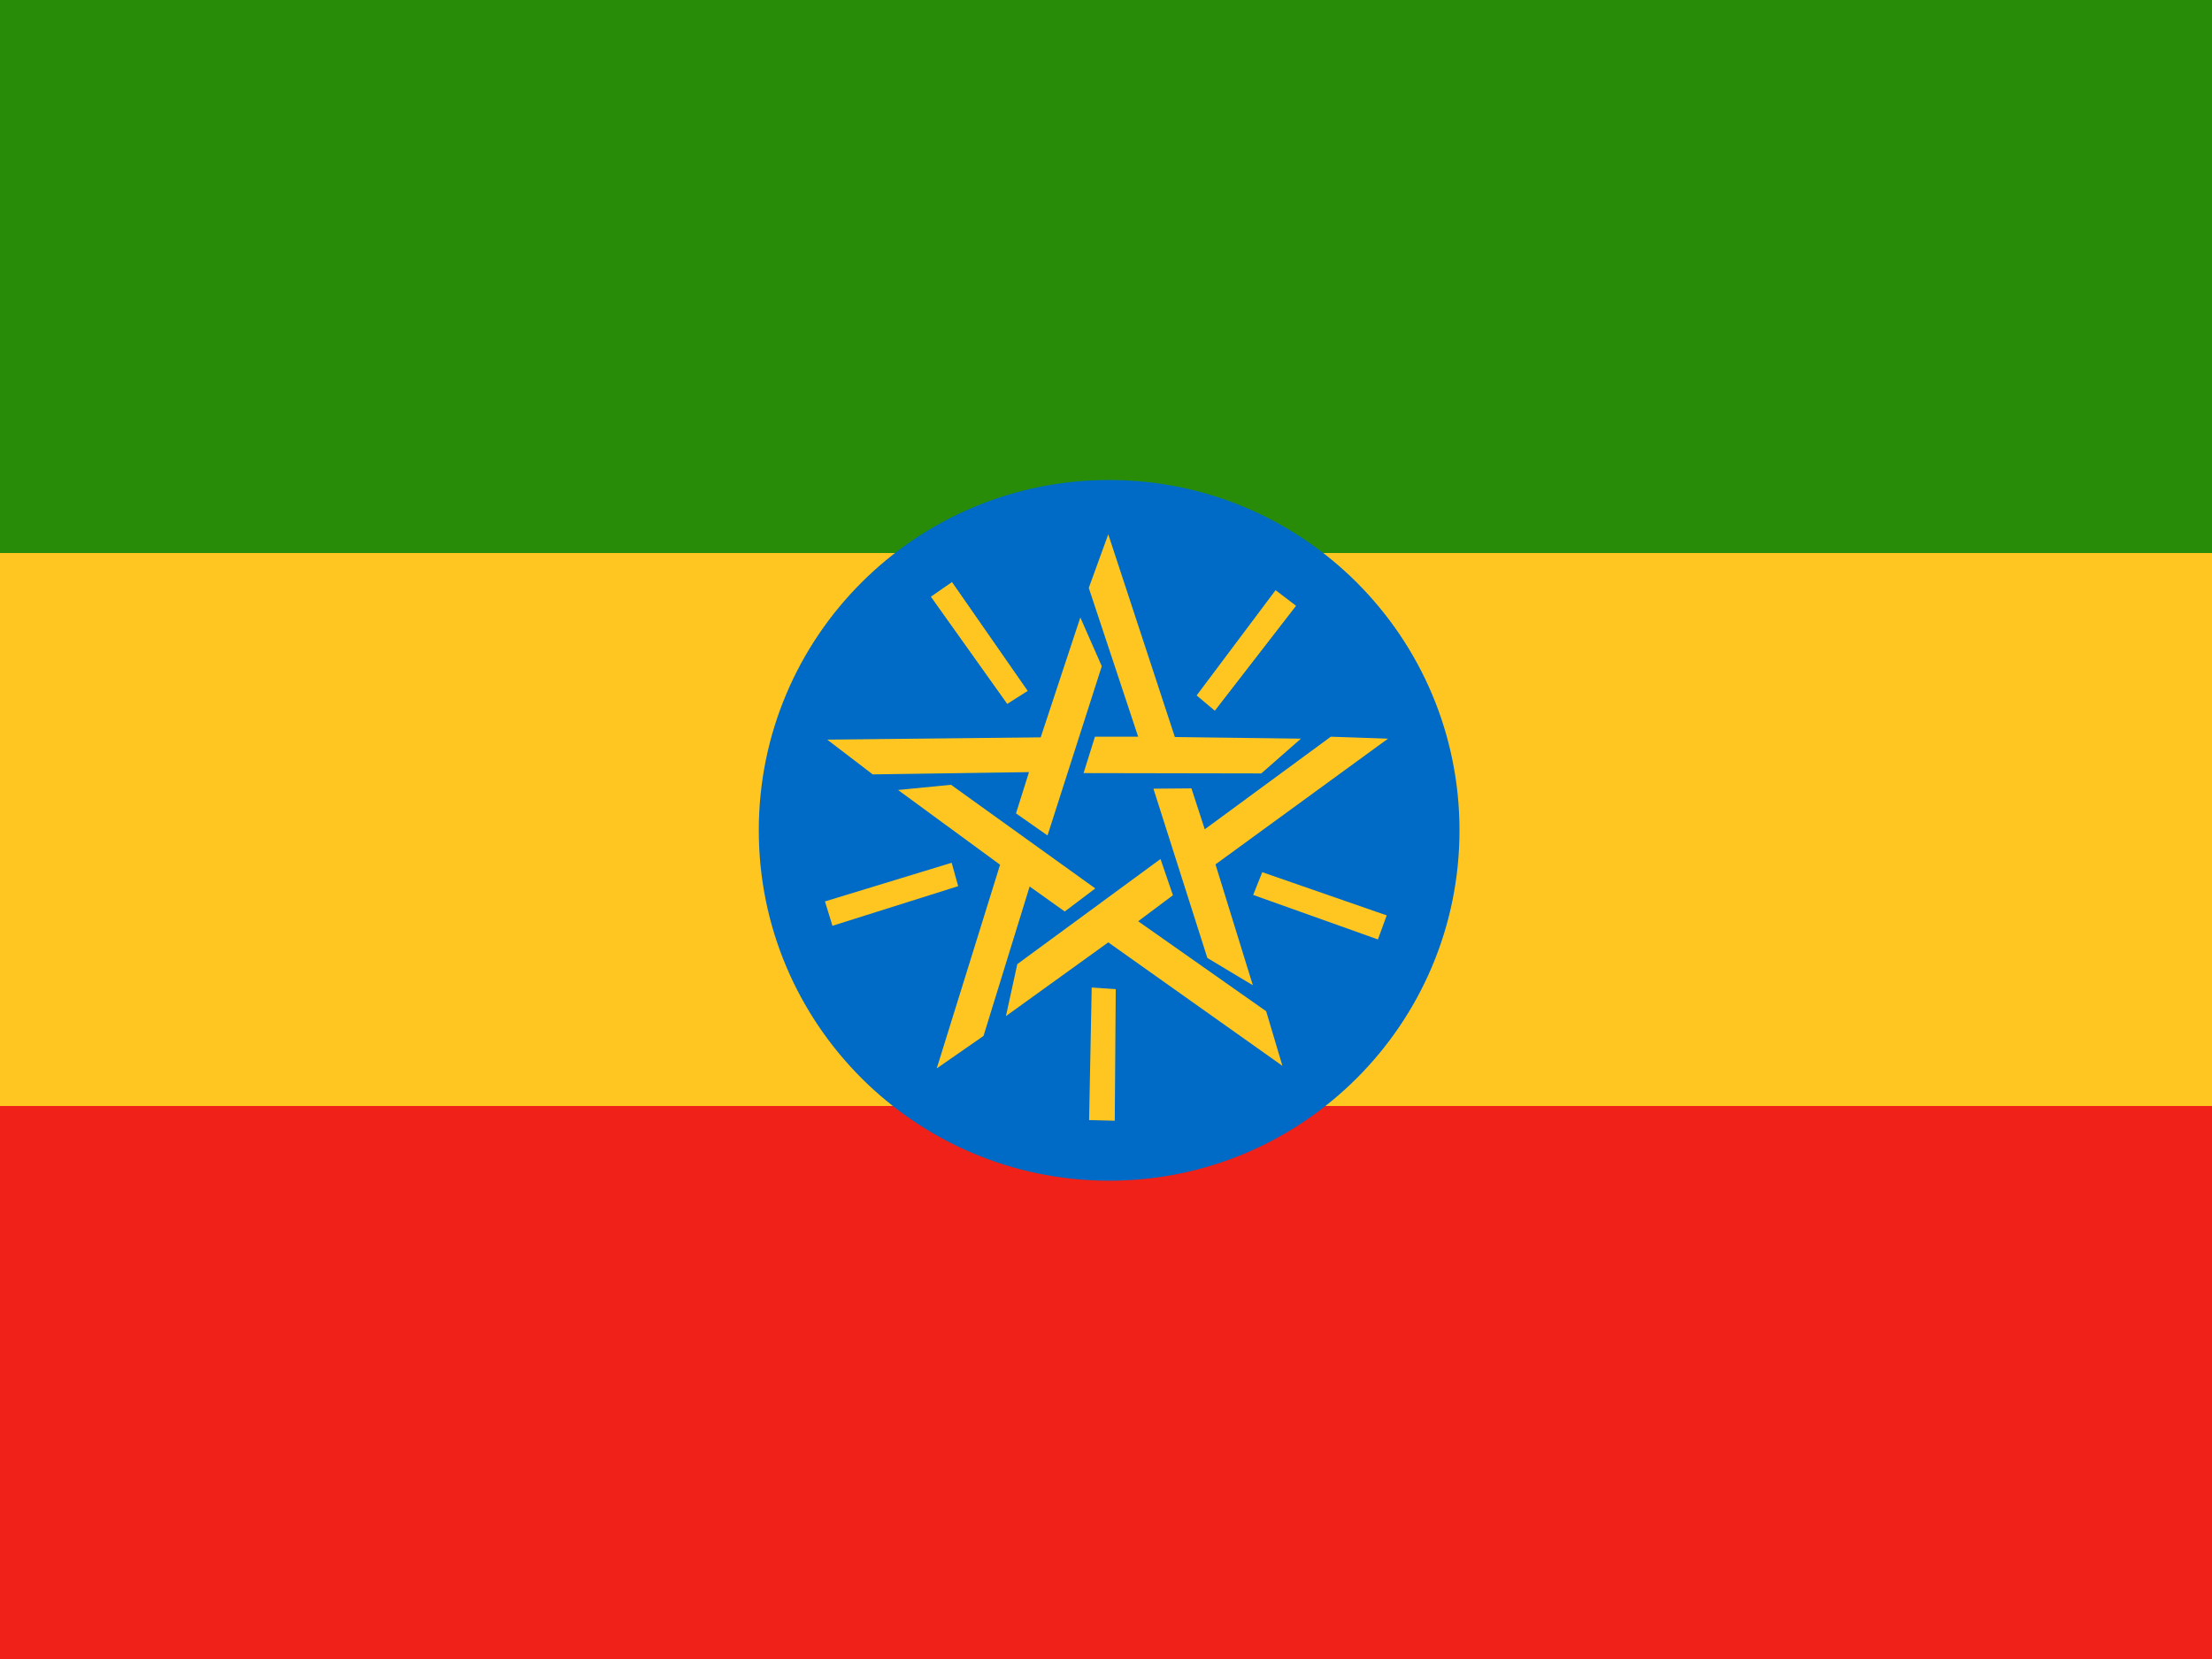
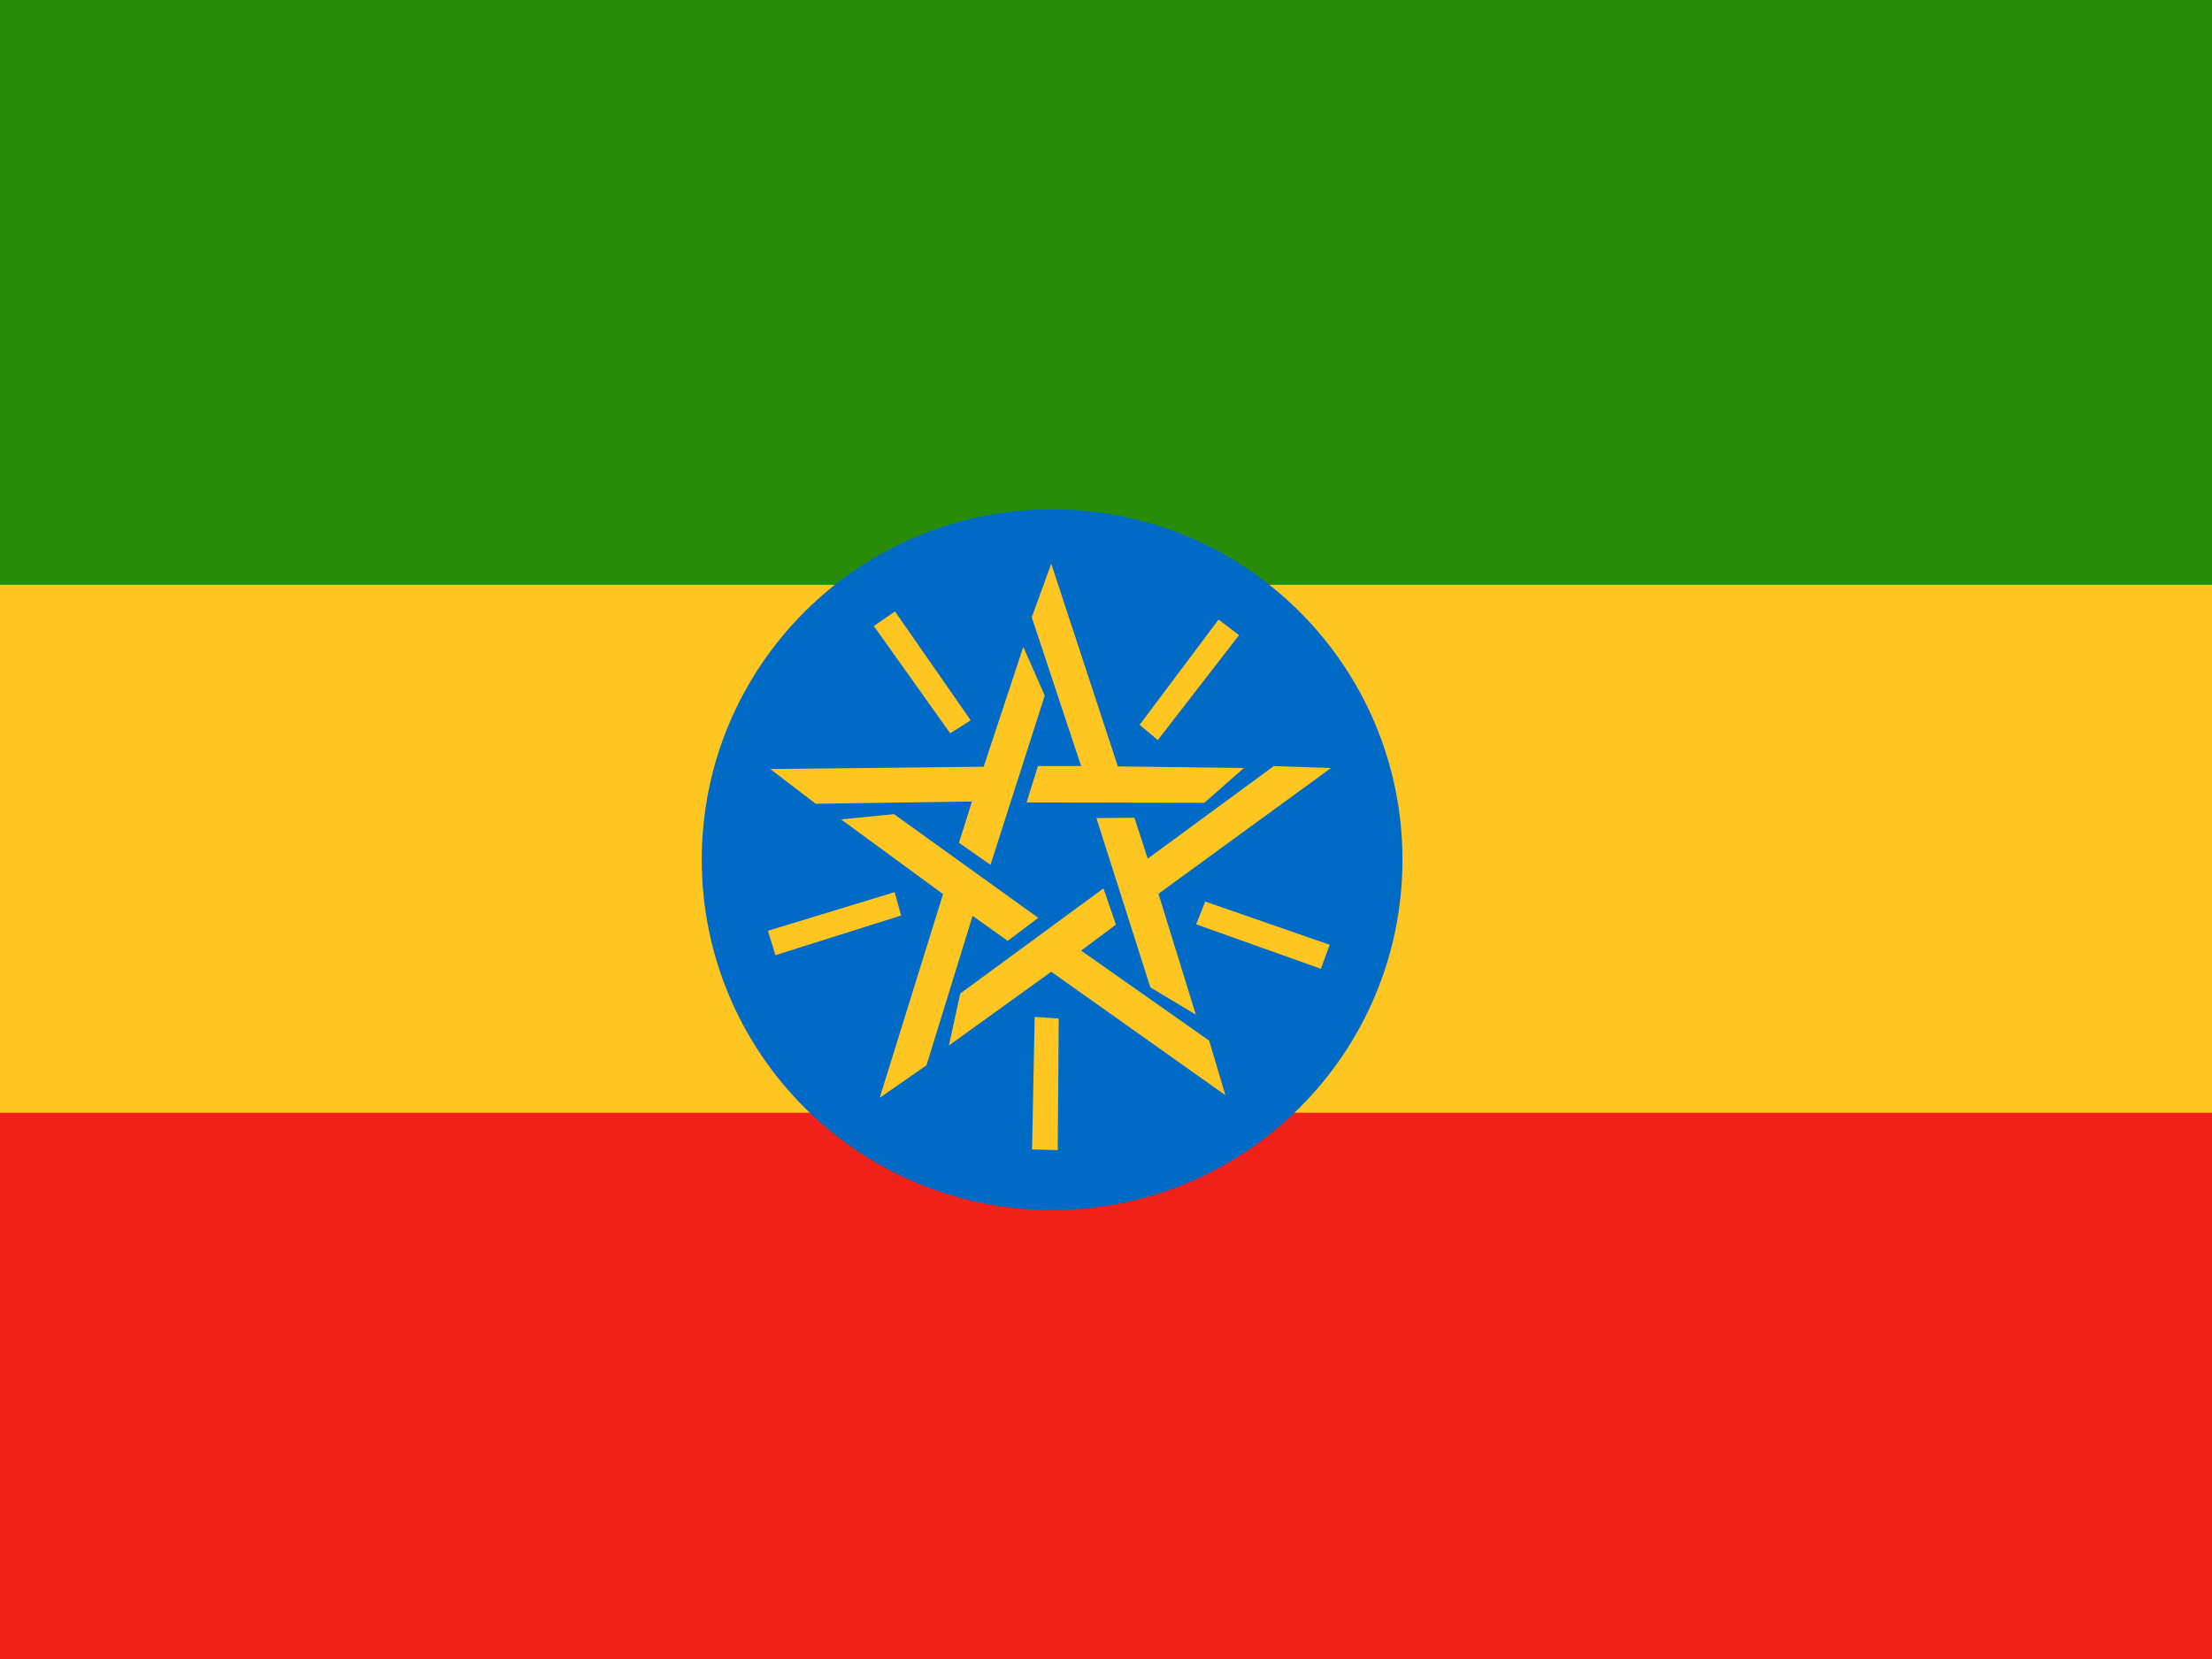
<svg xmlns="http://www.w3.org/2000/svg" id="flag-icons-et" viewBox="0 0 640 480">
  <defs>
    <clipPath id="et-a">
      <path fill-opacity=".7" d="M-61.3 0h682.7v512H-61.3z" />
    </clipPath>
  </defs>
-   <path fill="#298c08" d="M0 0h640v160H0z" />
-   <path fill="#ffc621" d="M0 160h640v160H0z" />
-   <path fill="#ef2118" d="M0 320h640v160H0z" />
-   <g fill-rule="evenodd" stroke-width="1pt" clip-path="url(#et-a)" transform="matrix(.94 0 0 .94 74 -8.5)">
+   <g fill-rule="evenodd" stroke-width="1pt" clip-path="url(#et-a)" transform="translate(57.5)scale(.94)">
+     <path fill="#ffc621" d="M-238 3.5H800v498H-238z" />
+     <path fill="#ef2118" d="M-240 342.5H799.3V512H-240z" />
+     <path fill="#298c08" d="M-238 0H800v180H-238z" />
    <circle cx="534.2" cy="353" r="199.7" fill="#006bc6" transform="matrix(.54 0 0 .54 -25.8 74)" />
    <path fill="#ffc621" d="m214.3 188.2-6.5 4.5 23.5 33 6.3-4zm29.4 78-9.7-6.8 4-12.7-48.1.7-14-10.7 65.7-.7 12.2-36.9 6.6 15zm76.5-70.7-6.3-4.8-24.3 32.4 5.6 4.7zM254.8 247l3.5-11.2h13.3L256.4 190l6-16.5 20.5 62.4 38.8.5-12.2 10.7zm90.6 51.2 2.7-7.4-38.3-13.3-2.8 7zm-69.1-46.4 11.7-.1 4.1 12.6 38.8-28.5 17.6.6-53.1 38.7 11.5 37.2-14-8.4zm-19.8 102 7.9.2.3-40.5-7.4-.5zm22-80.3 3.8 11.1-10.7 8 39.4 27.7 5 16.8-53.6-38-31.5 22.7 3.5-16 44-32.3zm-103.3 13 2.3 7.5 38.7-12.2-2-7.2zm83.2-4-9.4 7.1-10.8-7.7-14.2 46-14.4 10 19.5-62.7-31.4-23 16.3-1.6z" />
  </g>
</svg>
